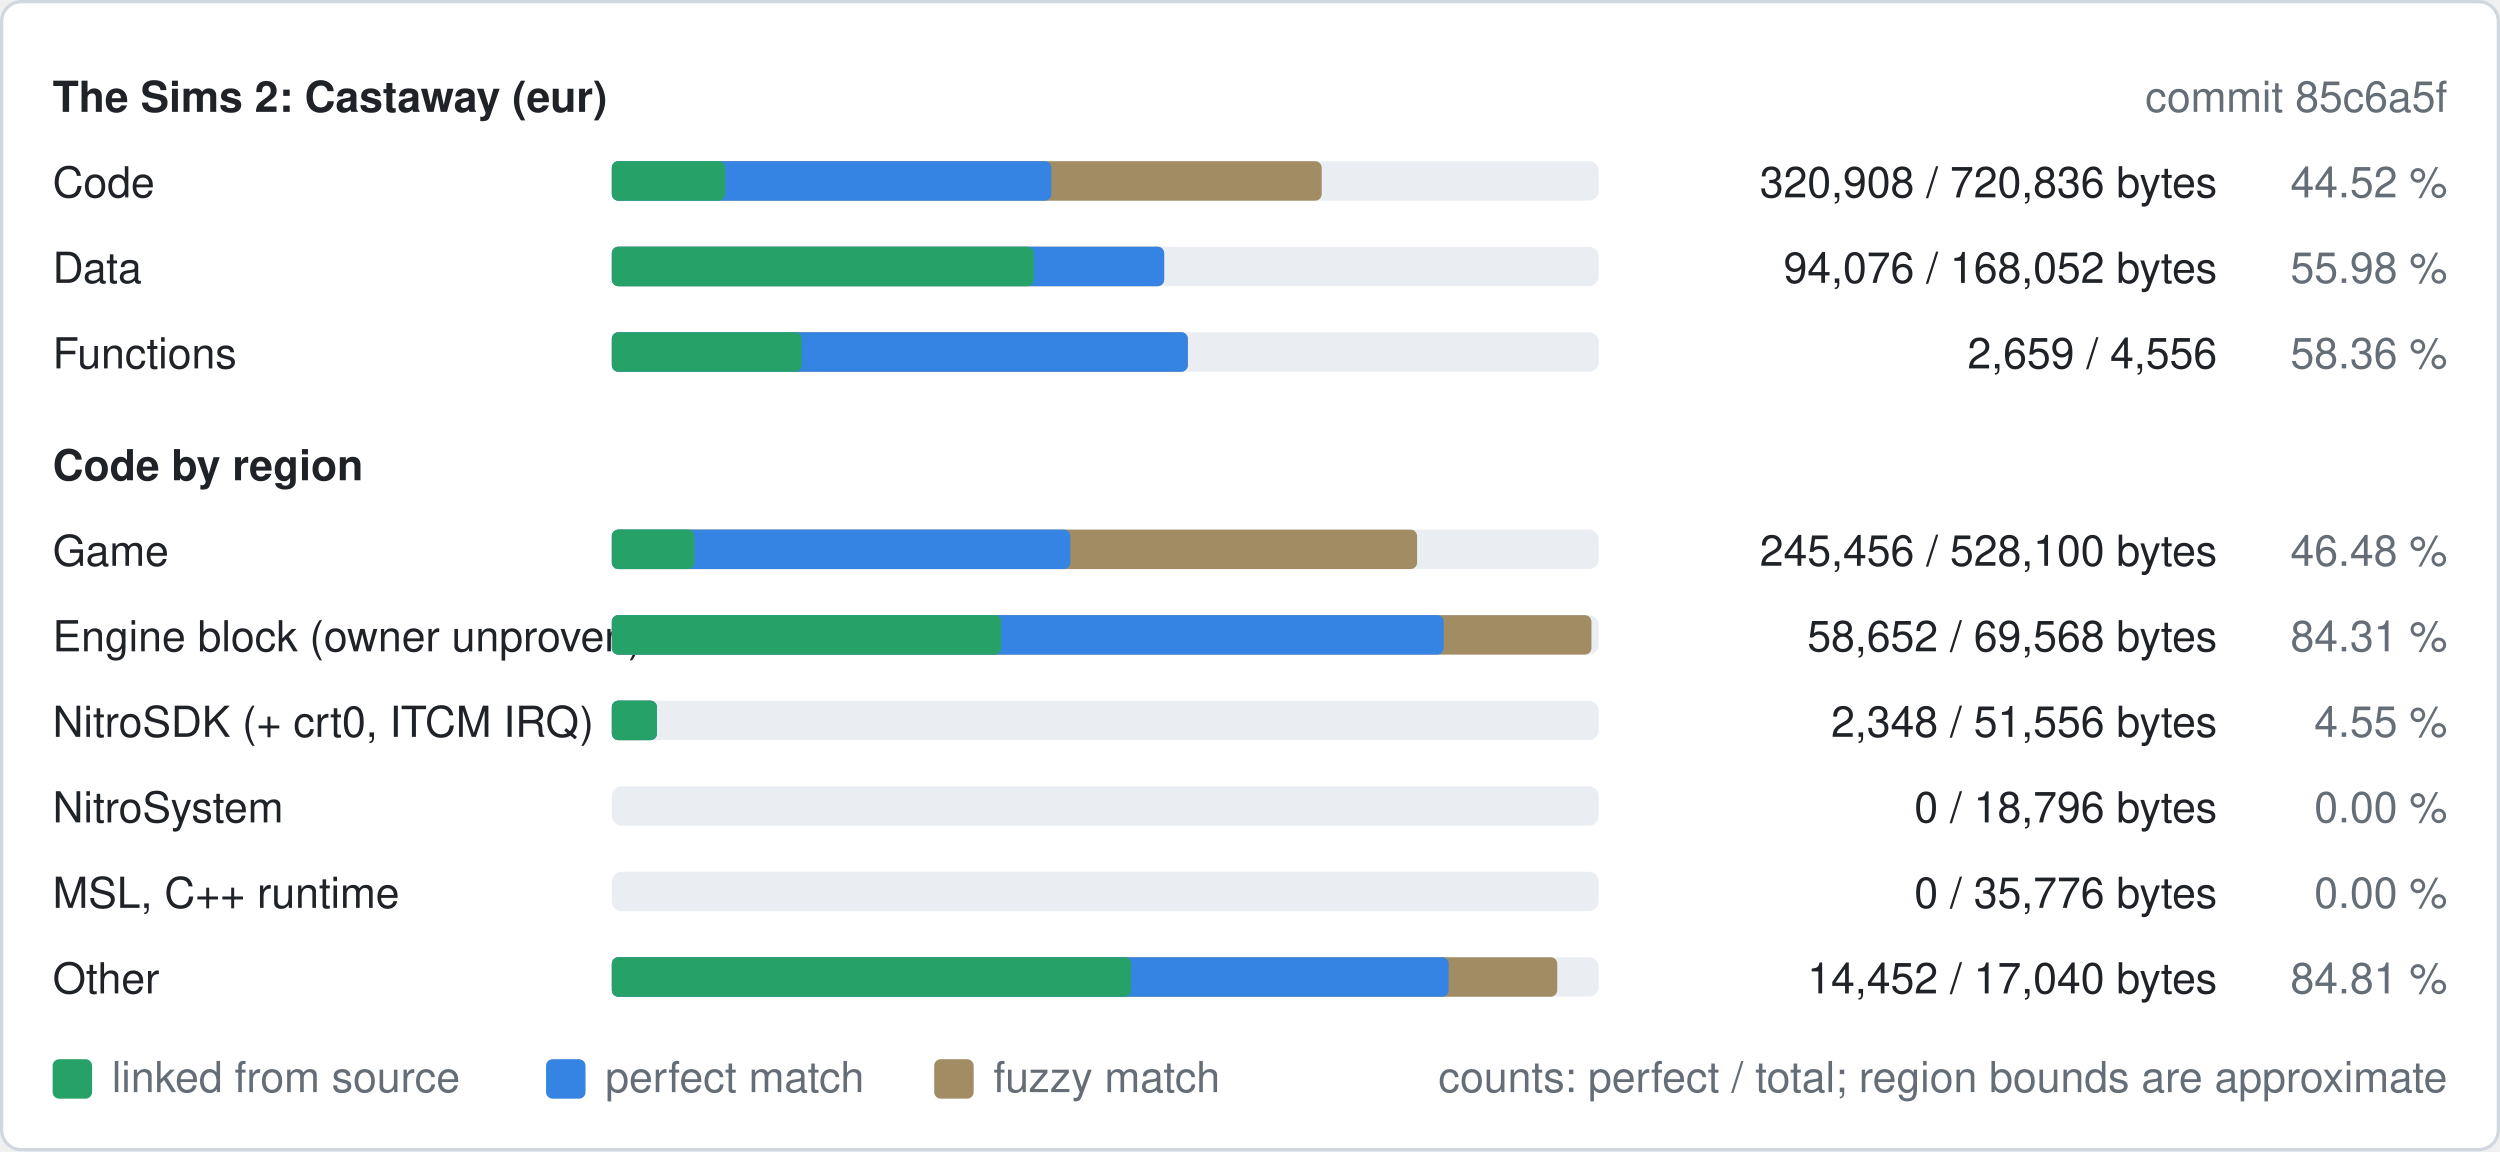
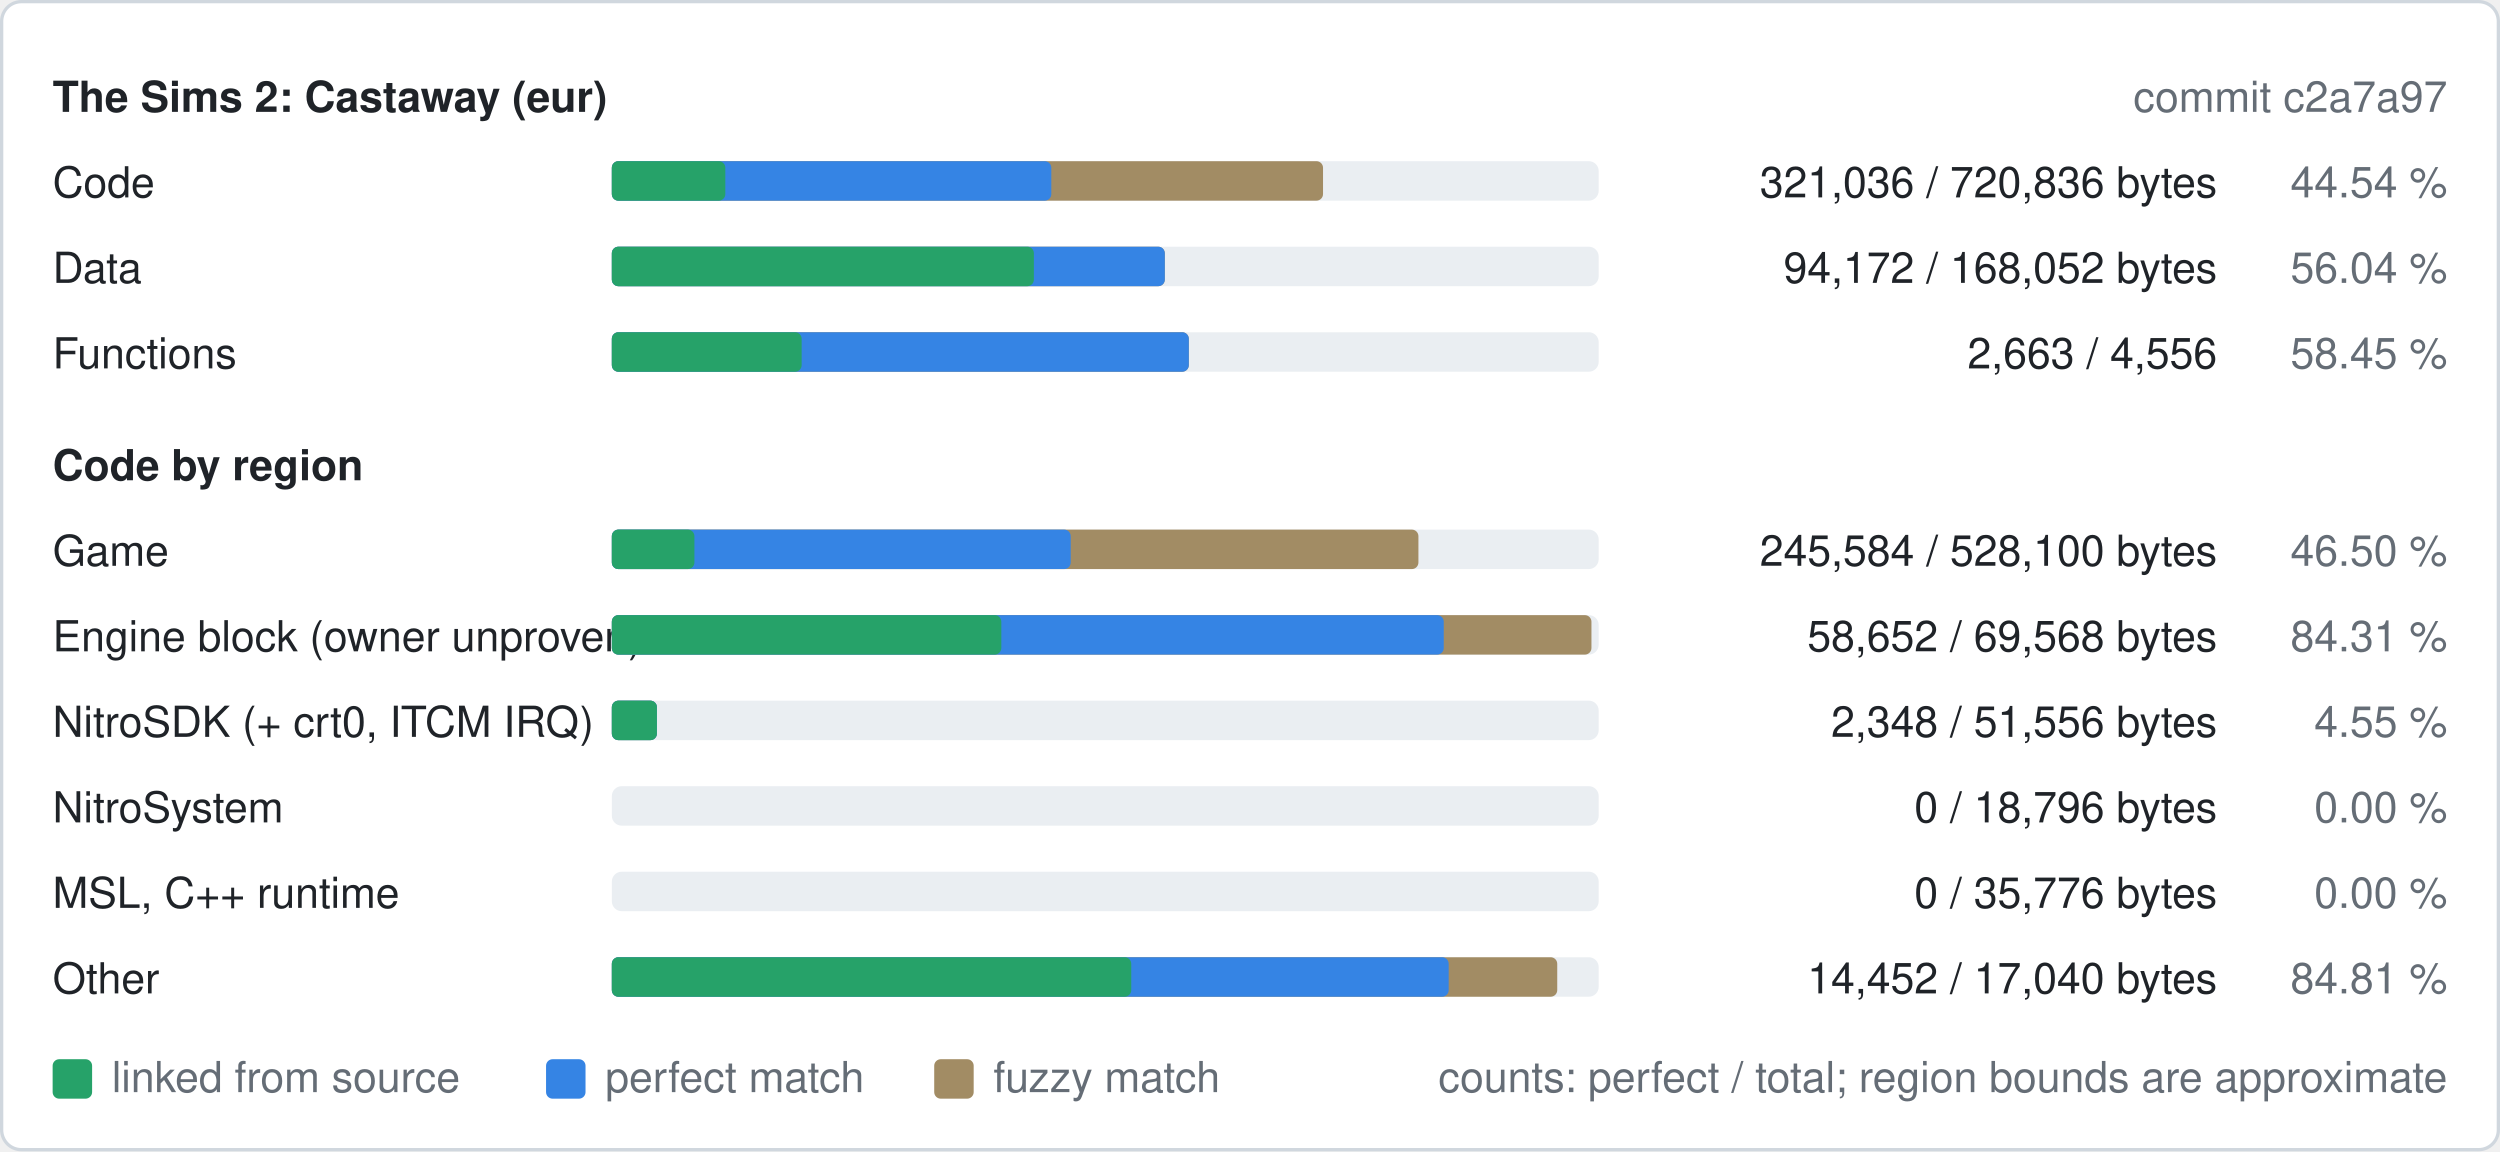
<svg xmlns="http://www.w3.org/2000/svg" width="760" height="350" viewBox="0 0 760 350" role="img" aria-label="Decompilation progress of eur">
  <style>
text{font-family:-apple-system,BlinkMacSystemFont,"Segoe UI",Helvetica,Arial,sans-serif;font-size:13px}
.b{font-weight:600}
.bg{fill:#ffffff;stroke:#d0d7de}.t{fill:#1f2328}.m{fill:#656d76}.track{fill:#eaeef2}.fuzzy{fill:#a28c64}.perfect{fill:#3584e4}.linked{fill:#26a269}
@media (prefers-color-scheme: dark){.bg{fill:#0d1117;stroke:#30363d}.t{fill:#e6edf3}.m{fill:#8d96a0}.track{fill:#21262d}.fuzzy{fill:#a28c64}.perfect{fill:#3584e4}.linked{fill:#2ec27e}}
</style>
  <rect class="bg" x="0.5" y="0.5" width="759" height="349" rx="6" />
  <text class="t b" x="16" y="34">The Sims 2: Castaway (eur)</text>
-   <text class="m" x="744" y="34" text-anchor="end">commit 85c6a5f</text>
+   <text class="m" x="744" y="34" text-anchor="end">commit c2a7a97</text>
  <text class="t" x="16" y="60">Code</text>
  <rect class="track" x="186" y="49" width="300" height="12" rx="3" />
-   <rect class="fuzzy" x="186" y="49" width="215.8" height="12" rx="2" />
+   <rect class="fuzzy" x="186" y="49" width="216.2" height="12" rx="2" />
  <rect class="perfect" x="186" y="49" width="133.6" height="12" rx="2" />
  <rect class="linked" x="186" y="49" width="34.5" height="12" rx="2" />
-   <text class="t" x="674" y="60" text-anchor="end">320,908 / 720,836 bytes</text>
-   <text class="m" x="744" y="60" text-anchor="end">44.52 %</text>
+   <text class="t" x="674" y="60" text-anchor="end">321,036 / 720,836 bytes</text>
+   <text class="m" x="744" y="60" text-anchor="end">44.54 %</text>
  <text class="t" x="16" y="86">Data</text>
  <rect class="track" x="186" y="75" width="300" height="12" rx="3" />
-   <rect class="fuzzy" x="186" y="75" width="167.9" height="12" rx="2" />
-   <rect class="perfect" x="186" y="75" width="167.9" height="12" rx="2" />
+   <rect class="fuzzy" x="186" y="75" width="168.1" height="12" rx="2" />
+   <rect class="perfect" x="186" y="75" width="168.1" height="12" rx="2" />
  <rect class="linked" x="186" y="75" width="128.3" height="12" rx="2" />
-   <text class="t" x="674" y="86" text-anchor="end">94,076 / 168,052 bytes</text>
-   <text class="m" x="744" y="86" text-anchor="end">55.98 %</text>
+   <text class="t" x="674" y="86" text-anchor="end">94,172 / 168,052 bytes</text>
+   <text class="m" x="744" y="86" text-anchor="end">56.04 %</text>
  <text class="t" x="16" y="112">Functions</text>
  <rect class="track" x="186" y="101" width="300" height="12" rx="3" />
-   <rect class="fuzzy" x="186" y="101" width="175.1" height="12" rx="2" />
-   <rect class="perfect" x="186" y="101" width="175.1" height="12" rx="2" />
+   <rect class="fuzzy" x="186" y="101" width="175.4" height="12" rx="2" />
+   <rect class="perfect" x="186" y="101" width="175.4" height="12" rx="2" />
  <rect class="linked" x="186" y="101" width="57.7" height="12" rx="2" />
-   <text class="t" x="674" y="112" text-anchor="end">2,659 / 4,556</text>
-   <text class="m" x="744" y="112" text-anchor="end">58.36 %</text>
+   <text class="t" x="674" y="112" text-anchor="end">2,663 / 4,556</text>
+   <text class="m" x="744" y="112" text-anchor="end">58.45 %</text>
  <text class="t b" x="16" y="146">Code by region</text>
  <text class="t" x="16" y="172">Game</text>
  <rect class="track" x="186" y="161" width="300" height="12" rx="3" />
-   <rect class="fuzzy" x="186" y="161" width="244.8" height="12" rx="2" />
-   <rect class="perfect" x="186" y="161" width="139.4" height="12" rx="2" />
+   <rect class="fuzzy" x="186" y="161" width="245.2" height="12" rx="2" />
+   <rect class="perfect" x="186" y="161" width="139.5" height="12" rx="2" />
  <rect class="linked" x="186" y="161" width="25.1" height="12" rx="2" />
-   <text class="t" x="674" y="172" text-anchor="end">245,456 / 528,100 bytes</text>
-   <text class="m" x="744" y="172" text-anchor="end">46.48 %</text>
+   <text class="t" x="674" y="172" text-anchor="end">245,584 / 528,100 bytes</text>
+   <text class="m" x="744" y="172" text-anchor="end">46.50 %</text>
  <text class="t" x="16" y="198">Engine block (owner unproven)</text>
  <rect class="track" x="186" y="187" width="300" height="12" rx="3" />
  <rect class="fuzzy" x="186" y="187" width="297.8" height="12" rx="2" />
  <rect class="perfect" x="186" y="187" width="252.9" height="12" rx="2" />
  <rect class="linked" x="186" y="187" width="118.4" height="12" rx="2" />
  <text class="t" x="674" y="198" text-anchor="end">58,652 / 69,568 bytes</text>
  <text class="m" x="744" y="198" text-anchor="end">84.31 %</text>
  <text class="t" x="16" y="224">NitroSDK (+ crt0, ITCM IRQ)</text>
  <rect class="track" x="186" y="213" width="300" height="12" rx="3" />
  <rect class="fuzzy" x="186" y="213" width="13.7" height="12" rx="2" />
  <rect class="perfect" x="186" y="213" width="13.7" height="12" rx="2" />
  <rect class="linked" x="186" y="213" width="13.7" height="12" rx="2" />
  <text class="t" x="674" y="224" text-anchor="end">2,348 / 51,556 bytes</text>
  <text class="m" x="744" y="224" text-anchor="end">4.55 %</text>
  <text class="t" x="16" y="250">NitroSystem</text>
  <rect class="track" x="186" y="239" width="300" height="12" rx="3" />
  <text class="t" x="674" y="250" text-anchor="end">0 / 18,796 bytes</text>
  <text class="m" x="744" y="250" text-anchor="end">0.00 %</text>
  <text class="t" x="16" y="276">MSL, C++ runtime</text>
  <rect class="track" x="186" y="265" width="300" height="12" rx="3" />
  <text class="t" x="674" y="276" text-anchor="end">0 / 35,776 bytes</text>
  <text class="m" x="744" y="276" text-anchor="end">0.00 %</text>
  <text class="t" x="16" y="302">Other</text>
  <rect class="track" x="186" y="291" width="300" height="12" rx="3" />
  <rect class="fuzzy" x="186" y="291" width="287.4" height="12" rx="2" />
  <rect class="perfect" x="186" y="291" width="254.4" height="12" rx="2" />
  <rect class="linked" x="186" y="291" width="157.9" height="12" rx="2" />
  <text class="t" x="674" y="302" text-anchor="end">14,452 / 17,040 bytes</text>
  <text class="m" x="744" y="302" text-anchor="end">84.81 %</text>
  <rect class="linked" x="16" y="322" width="12" height="12" rx="2" />
  <text class="m" x="34" y="332">linked from source</text>
  <rect class="perfect" x="166" y="322" width="12" height="12" rx="2" />
  <text class="m" x="184" y="332">perfect match</text>
  <rect class="fuzzy" x="284" y="322" width="12" height="12" rx="2" />
  <text class="m" x="302" y="332">fuzzy match</text>
  <text class="m" x="744" y="332" text-anchor="end">counts: perfect / total; region bounds are approximate</text>
</svg>
